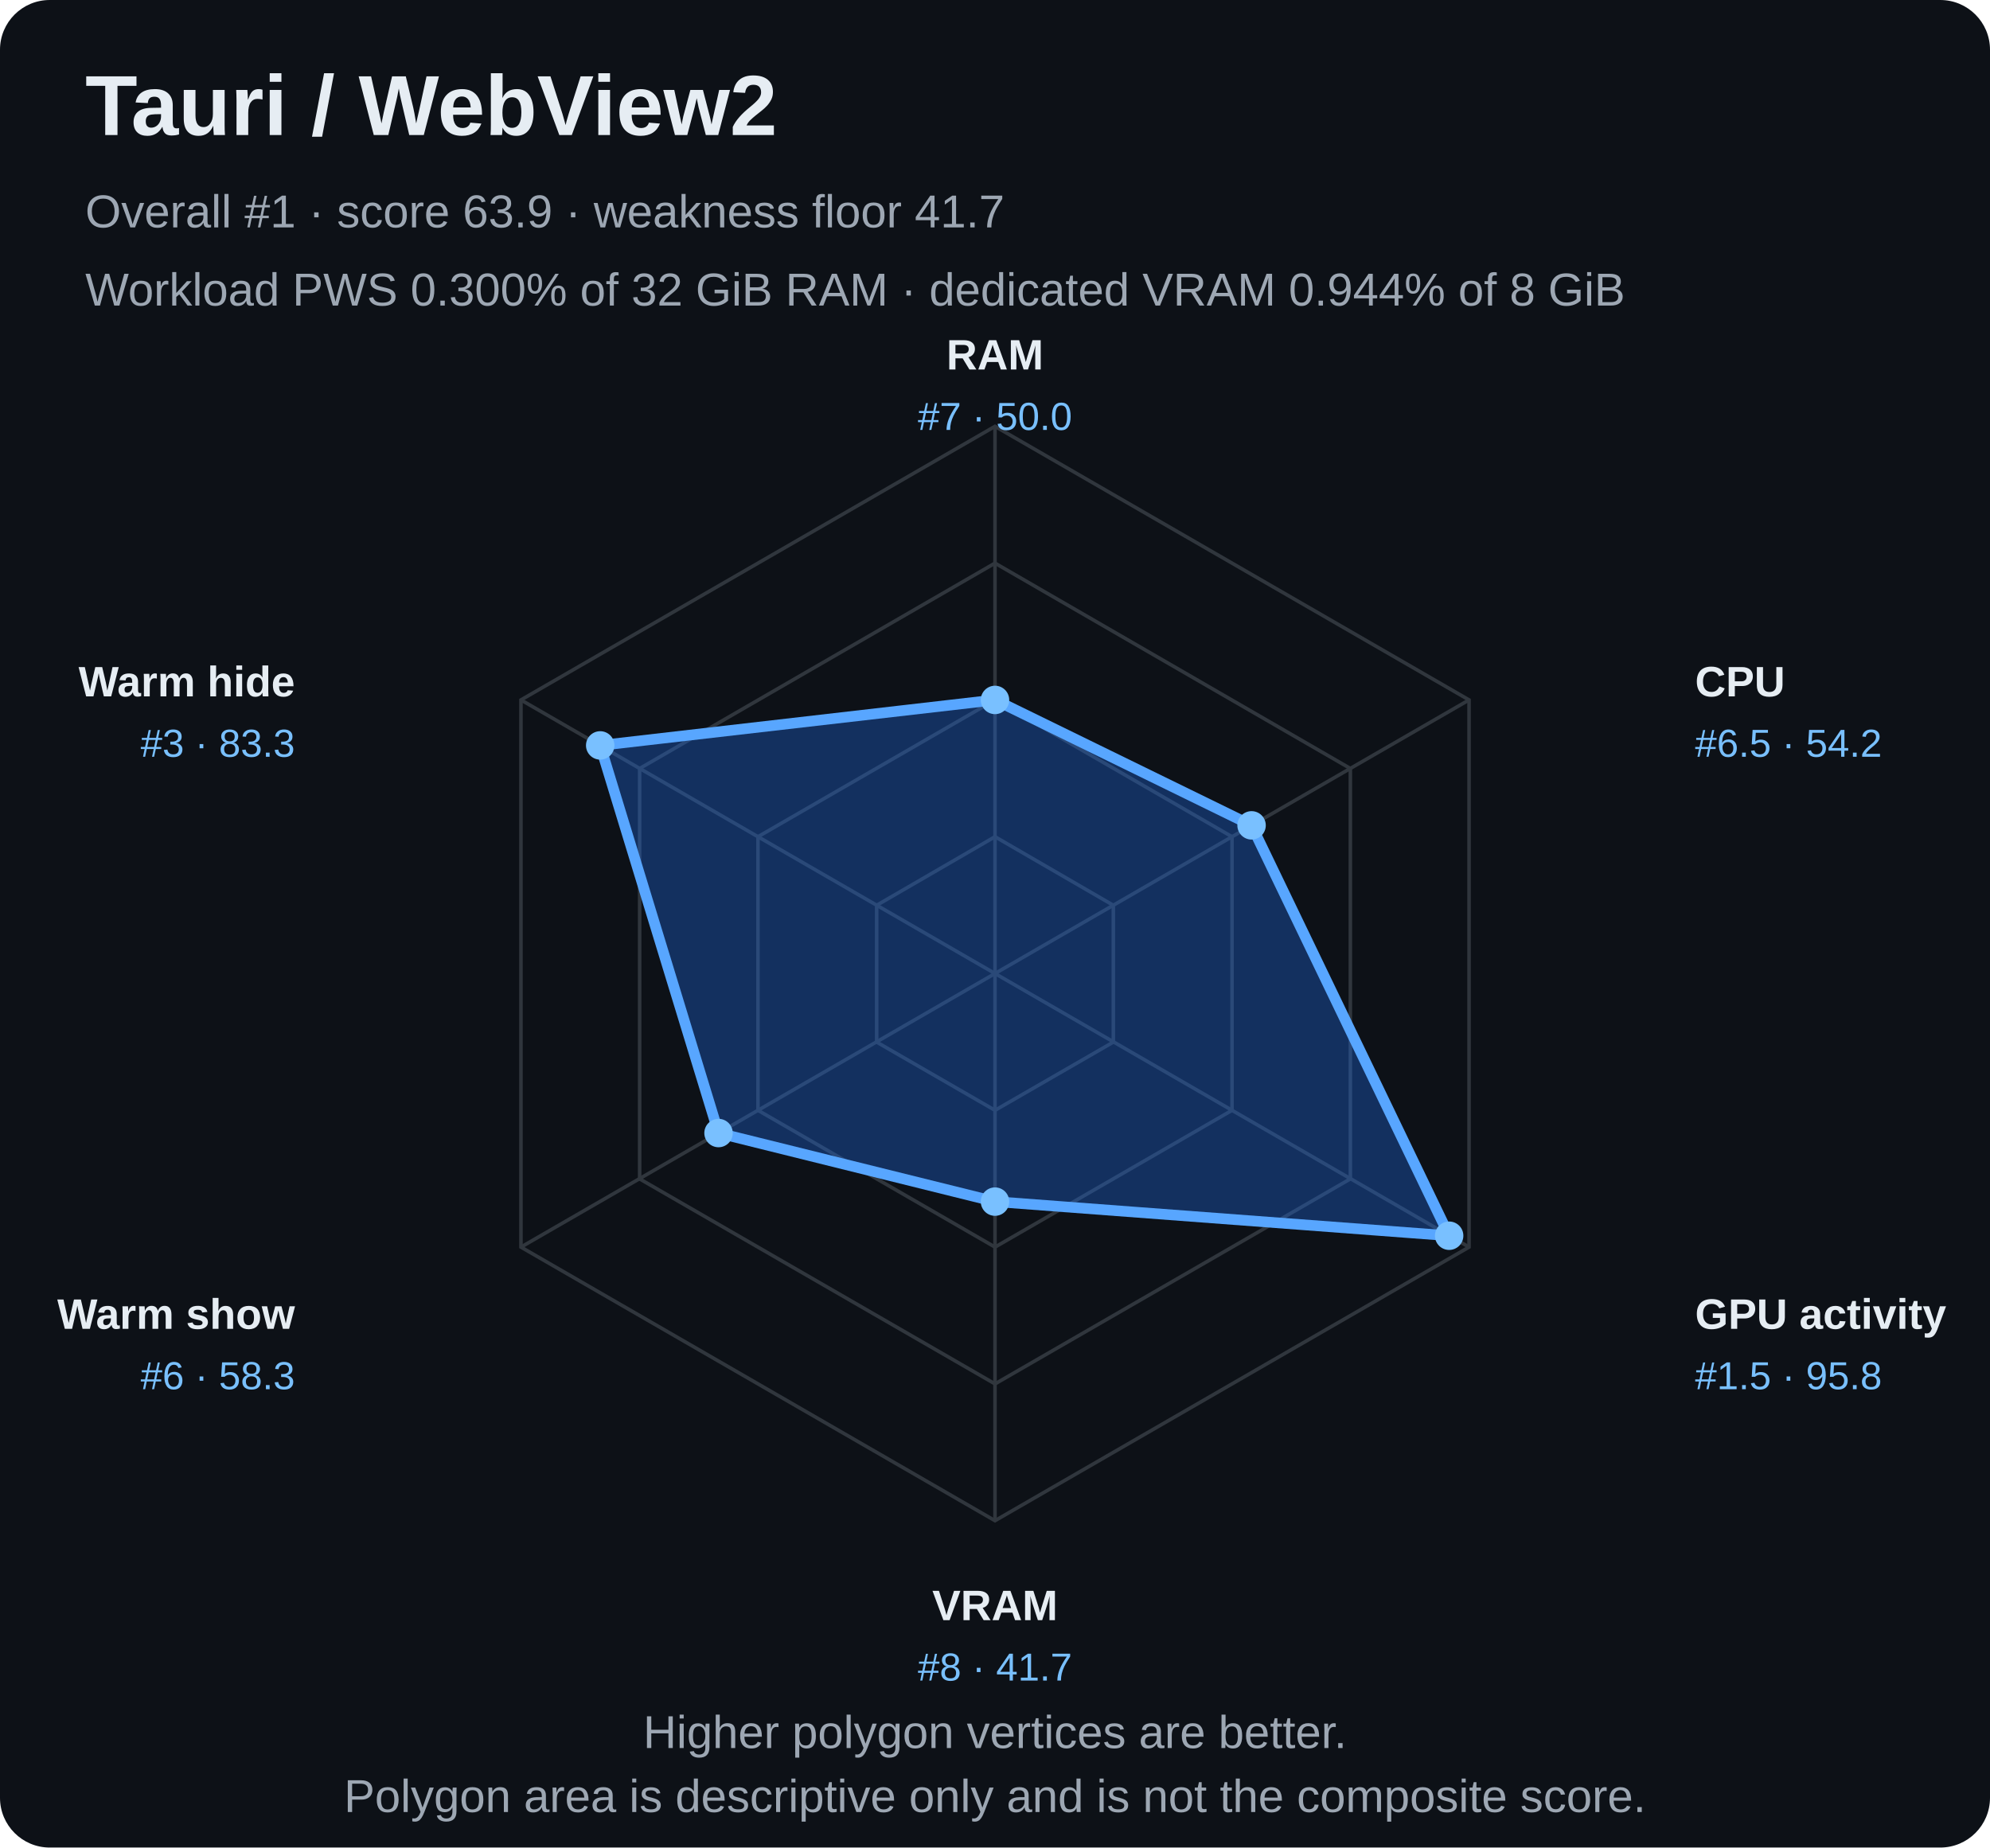
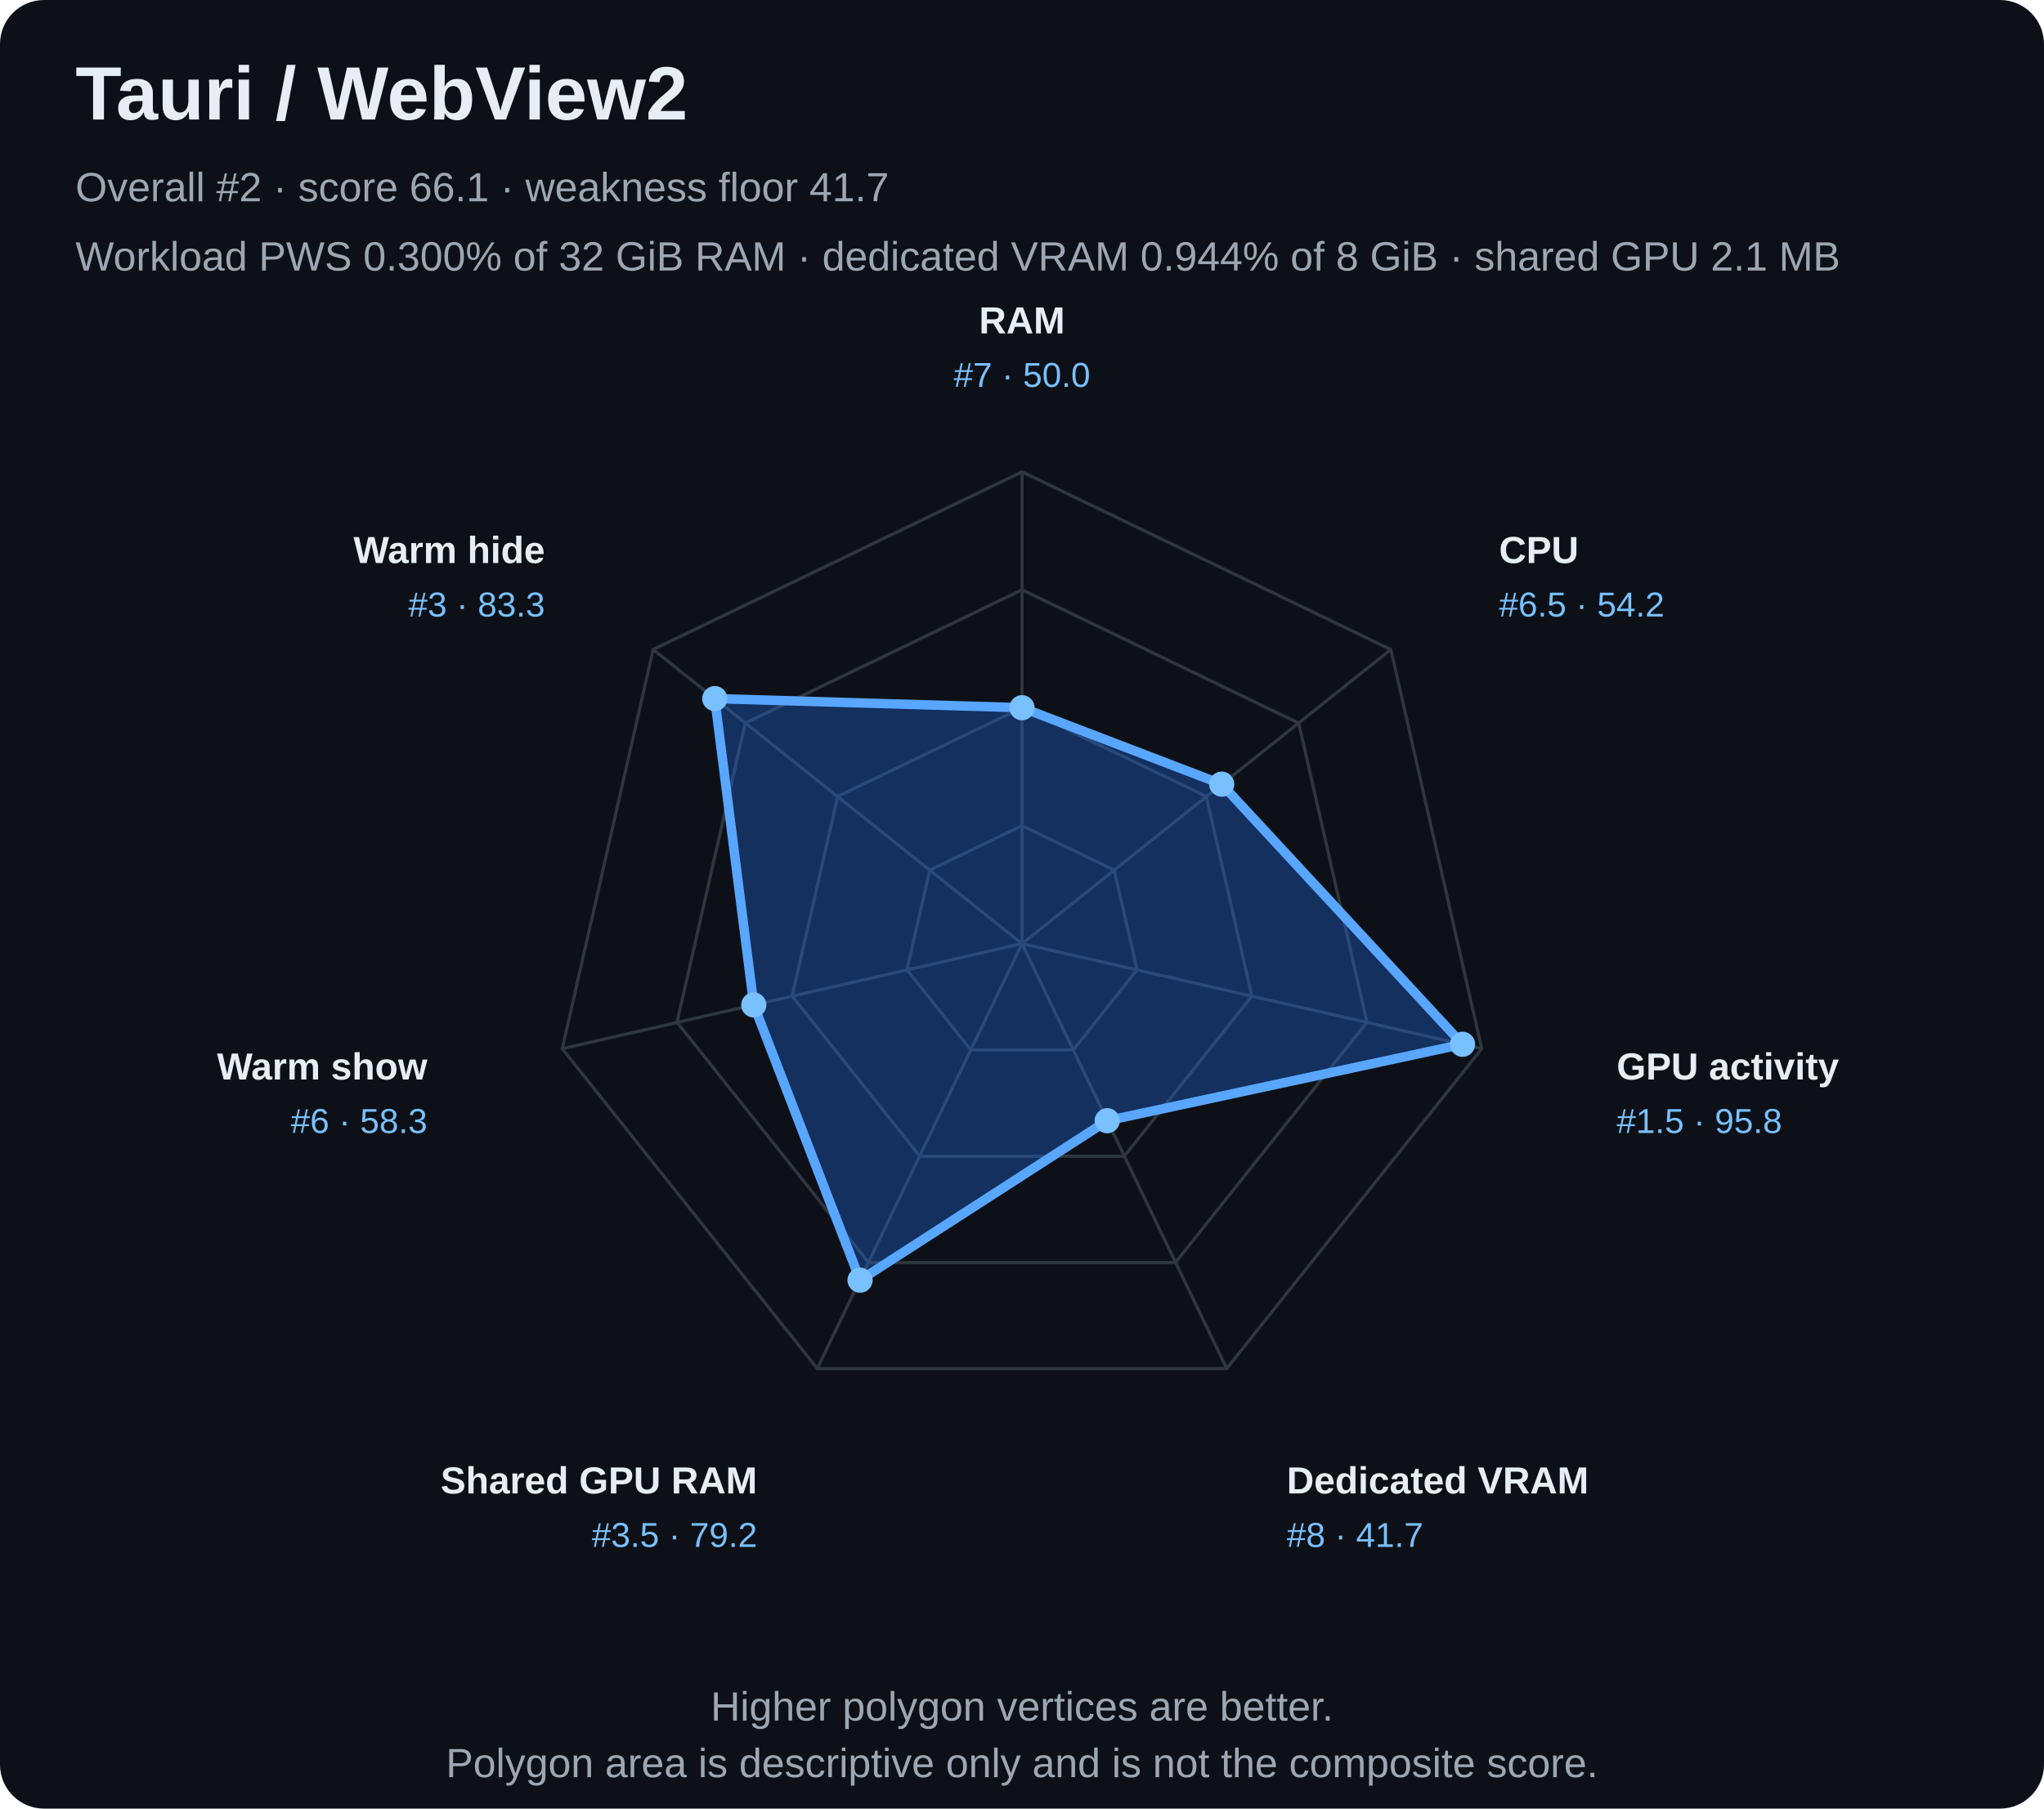
- <svg xmlns="http://www.w3.org/2000/svg" width="560" height="520" viewBox="0 0 560 520" role="img" aria-labelledby="title desc">
+ <svg xmlns="http://www.w3.org/2000/svg" width="650" height="575" viewBox="0 0 650 575" role="img" aria-labelledby="title desc">
  <style>text{font-family:"Segoe UI",Arial,sans-serif;fill:#e6edf3}.title{font-size:24px;font-weight:700}.sub{font-size:13px;fill:#9da7b3}.axis{font-size:12px;font-weight:700}.value{font-size:11px;fill:#79c0ff}.ring{fill:none;stroke:#30363d;stroke-width:1}.spoke{stroke:#30363d;stroke-width:1}.shape{fill:#1f6feb;fill-opacity:.34;stroke:#58a6ff;stroke-width:3}.dot{fill:#79c0ff}</style>
-   <rect width="560" height="520" rx="14" fill="#0d1117" />
+   <rect width="650" height="575" rx="14" fill="#0d1117" />
  <text class="title" x="24" y="38">Tauri / WebView2</text>
-   <text class="sub" x="24" y="64">Overall #1 · score 63.9 · weakness floor 41.7</text>
-   <text class="sub" x="24" y="86">Workload PWS 0.300% of 32 GiB RAM · dedicated VRAM 0.944% of 8 GiB</text>
-   <polygon class="ring" points="280.0,235.5 313.3,254.8 313.3,293.3 280.0,312.5 246.7,293.3 246.7,254.8" />
-   <polygon class="ring" points="280.0,197.0 346.7,235.5 346.7,312.5 280.0,351.0 213.3,312.5 213.3,235.5" />
-   <polygon class="ring" points="280.0,158.5 380.0,216.3 380.0,331.8 280.0,389.5 180.0,331.8 180.0,216.3" />
-   <polygon class="ring" points="280.0,120.0 413.4,197.0 413.4,351.0 280.0,428.0 146.6,351.0 146.6,197.0" />
-   <line class="spoke" x1="280" y1="274" x2="280.0" y2="120.0" />
-   <line class="spoke" x1="280" y1="274" x2="413.4" y2="197.0" />
-   <line class="spoke" x1="280" y1="274" x2="413.4" y2="351.0" />
-   <line class="spoke" x1="280" y1="274" x2="280.0" y2="428.0" />
-   <line class="spoke" x1="280" y1="274" x2="146.6" y2="351.0" />
-   <line class="spoke" x1="280" y1="274" x2="146.6" y2="197.0" />
-   <polygon class="shape" points="280.0,197.0 352.2,232.3 407.8,347.8 280.0,338.2 202.2,318.9 168.9,209.8" />
-   <circle class="dot" cx="280.0" cy="197.0" r="4" />
-   <circle class="dot" cx="352.2" cy="232.3" r="4" />
-   <circle class="dot" cx="407.8" cy="347.8" r="4" />
-   <circle class="dot" cx="280.0" cy="338.2" r="4" />
-   <circle class="dot" cx="202.2" cy="318.9" r="4" />
-   <circle class="dot" cx="168.9" cy="209.8" r="4" />
-   <text class="axis" x="280" y="104" text-anchor="middle">RAM</text>
-   <text class="value" x="280" y="121" text-anchor="middle">#7 · 50.0</text>
-   <text class="axis" x="477" y="196" text-anchor="start">CPU</text>
-   <text class="value" x="477" y="213" text-anchor="start">#6.5 · 54.2</text>
-   <text class="axis" x="477" y="374" text-anchor="start">GPU activity</text>
-   <text class="value" x="477" y="391" text-anchor="start">#1.5 · 95.8</text>
-   <text class="axis" x="280" y="456" text-anchor="middle">VRAM</text>
-   <text class="value" x="280" y="473" text-anchor="middle">#8 · 41.7</text>
-   <text class="axis" x="83" y="374" text-anchor="end">Warm show</text>
-   <text class="value" x="83" y="391" text-anchor="end">#6 · 58.3</text>
-   <text class="axis" x="83" y="196" text-anchor="end">Warm hide</text>
-   <text class="value" x="83" y="213" text-anchor="end">#3 · 83.3</text>
-   <text class="sub" x="280" y="492" text-anchor="middle">Higher polygon vertices are better.</text>
-   <text class="sub" x="280" y="510" text-anchor="middle">Polygon area is descriptive only and is not the composite score.</text>
+   <text class="sub" x="24" y="64">Overall #2 · score 66.1 · weakness floor 41.7</text>
+   <text class="sub" x="24" y="86">Workload PWS 0.300% of 32 GiB RAM · dedicated VRAM 0.944% of 8 GiB · shared GPU 2.1 MB</text>
+   <polygon class="ring" points="325.0,262.5 354.3,276.6 361.6,308.3 341.3,333.8 308.7,333.8 288.4,308.3 295.7,276.6" />
+   <polygon class="ring" points="325.0,225.0 383.6,253.2 398.1,316.7 357.5,367.6 292.5,367.6 251.9,316.7 266.4,253.2" />
+   <polygon class="ring" points="325.0,187.5 413.0,229.9 434.7,325.0 373.8,401.4 276.2,401.4 215.3,325.0 237.0,229.9" />
+   <polygon class="ring" points="325.0,150.0 442.3,206.5 471.2,333.4 390.1,435.1 259.9,435.1 178.8,333.4 207.7,206.5" />
+   <line class="spoke" x1="325" y1="300" x2="325.0" y2="150.0" />
+   <line class="spoke" x1="325" y1="300" x2="442.3" y2="206.5" />
+   <line class="spoke" x1="325" y1="300" x2="471.2" y2="333.4" />
+   <line class="spoke" x1="325" y1="300" x2="390.1" y2="435.1" />
+   <line class="spoke" x1="325" y1="300" x2="259.9" y2="435.1" />
+   <line class="spoke" x1="325" y1="300" x2="178.8" y2="333.4" />
+   <line class="spoke" x1="325" y1="300" x2="207.7" y2="206.5" />
+   <polygon class="shape" points="325.0,225.0 388.5,249.3 465.1,332.0 352.1,356.3 273.5,407.0 239.7,319.5 227.3,222.1" />
+   <circle class="dot" cx="325.0" cy="225.0" r="4" />
+   <circle class="dot" cx="388.5" cy="249.3" r="4" />
+   <circle class="dot" cx="465.1" cy="332.0" r="4" />
+   <circle class="dot" cx="352.1" cy="356.3" r="4" />
+   <circle class="dot" cx="273.5" cy="407.0" r="4" />
+   <circle class="dot" cx="239.7" cy="319.5" r="4" />
+   <circle class="dot" cx="227.3" cy="222.1" r="4" />
+   <text class="axis" x="325.0" y="106.0" text-anchor="middle">RAM</text>
+   <text class="value" x="325.0" y="123.0" text-anchor="middle">#7 · 50.0</text>
+   <text class="axis" x="476.7" y="179.0" text-anchor="start">CPU</text>
+   <text class="value" x="476.7" y="196.0" text-anchor="start">#6.5 · 54.2</text>
+   <text class="axis" x="514.1" y="343.2" text-anchor="start">GPU activity</text>
+   <text class="value" x="514.1" y="360.2" text-anchor="start">#1.5 · 95.8</text>
+   <text class="axis" x="409.2" y="474.8" text-anchor="start">Dedicated VRAM</text>
+   <text class="value" x="409.2" y="491.8" text-anchor="start">#8 · 41.7</text>
+   <text class="axis" x="240.8" y="474.8" text-anchor="end">Shared GPU RAM</text>
+   <text class="value" x="240.8" y="491.8" text-anchor="end">#3.5 · 79.2</text>
+   <text class="axis" x="135.9" y="343.2" text-anchor="end">Warm show</text>
+   <text class="value" x="135.9" y="360.2" text-anchor="end">#6 · 58.3</text>
+   <text class="axis" x="173.3" y="179.0" text-anchor="end">Warm hide</text>
+   <text class="value" x="173.3" y="196.0" text-anchor="end">#3 · 83.3</text>
+   <text class="sub" x="325" y="547" text-anchor="middle">Higher polygon vertices are better.</text>
+   <text class="sub" x="325" y="565" text-anchor="middle">Polygon area is descriptive only and is not the composite score.</text>
</svg>
